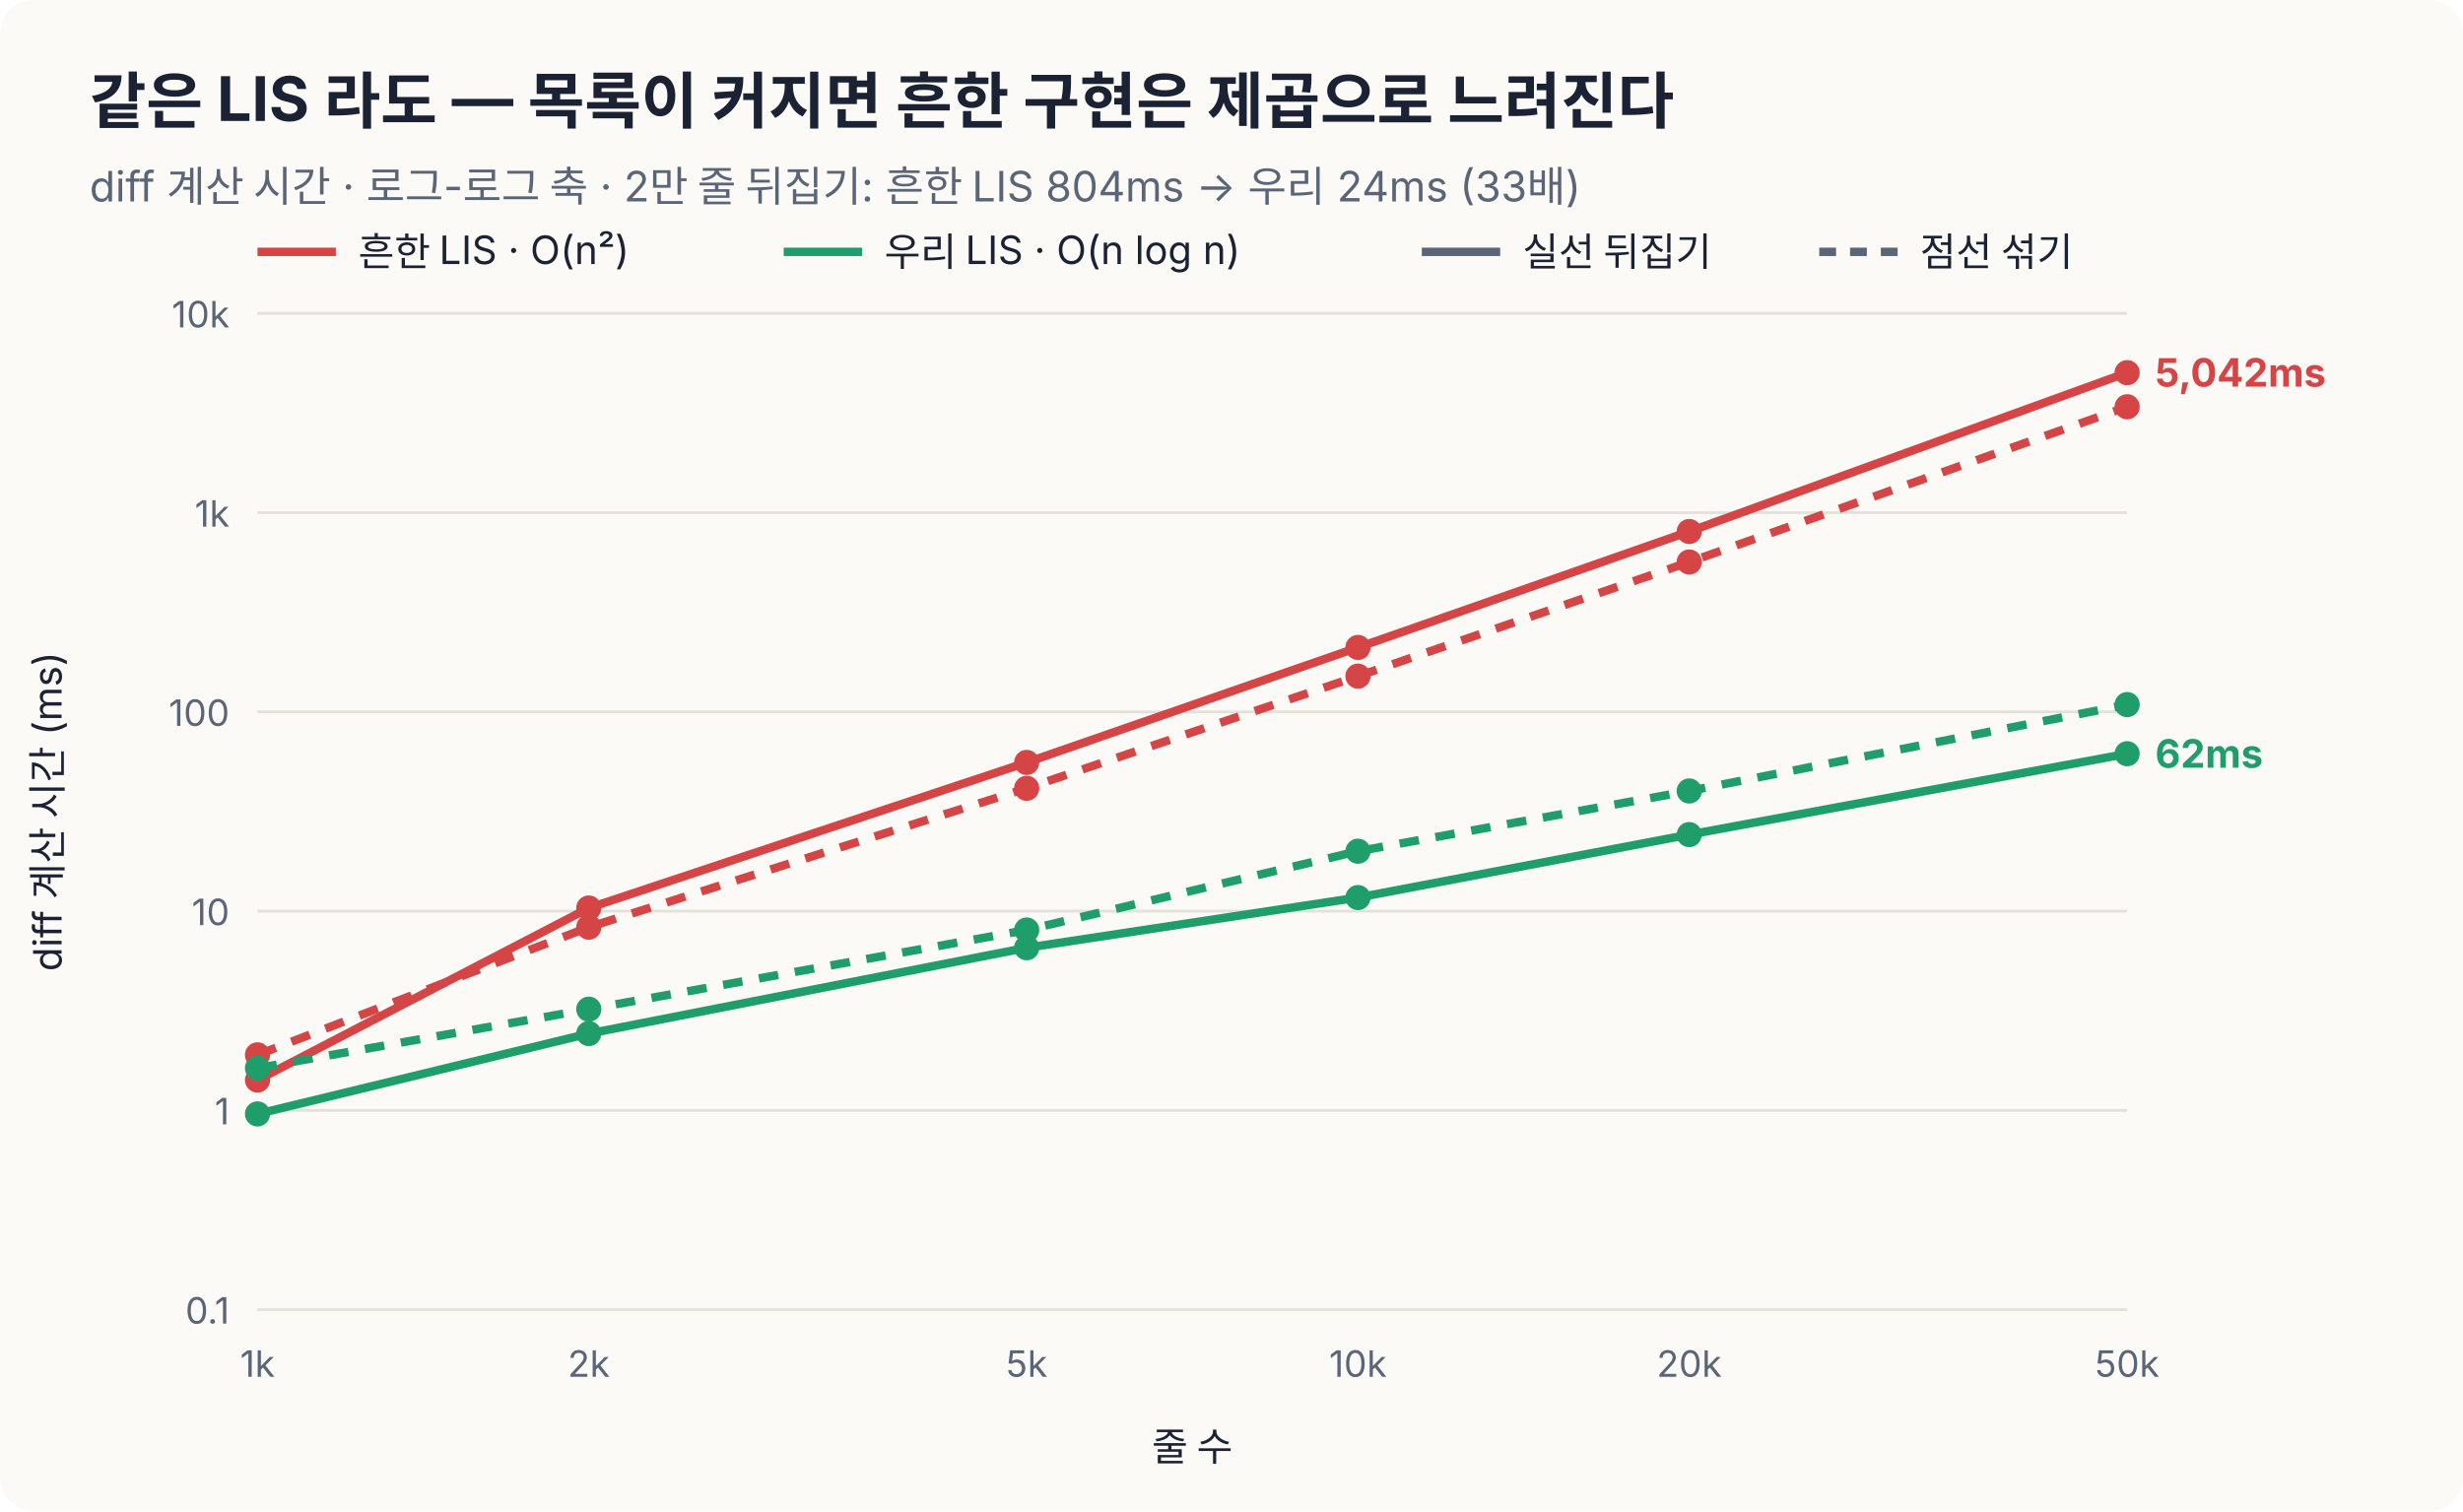
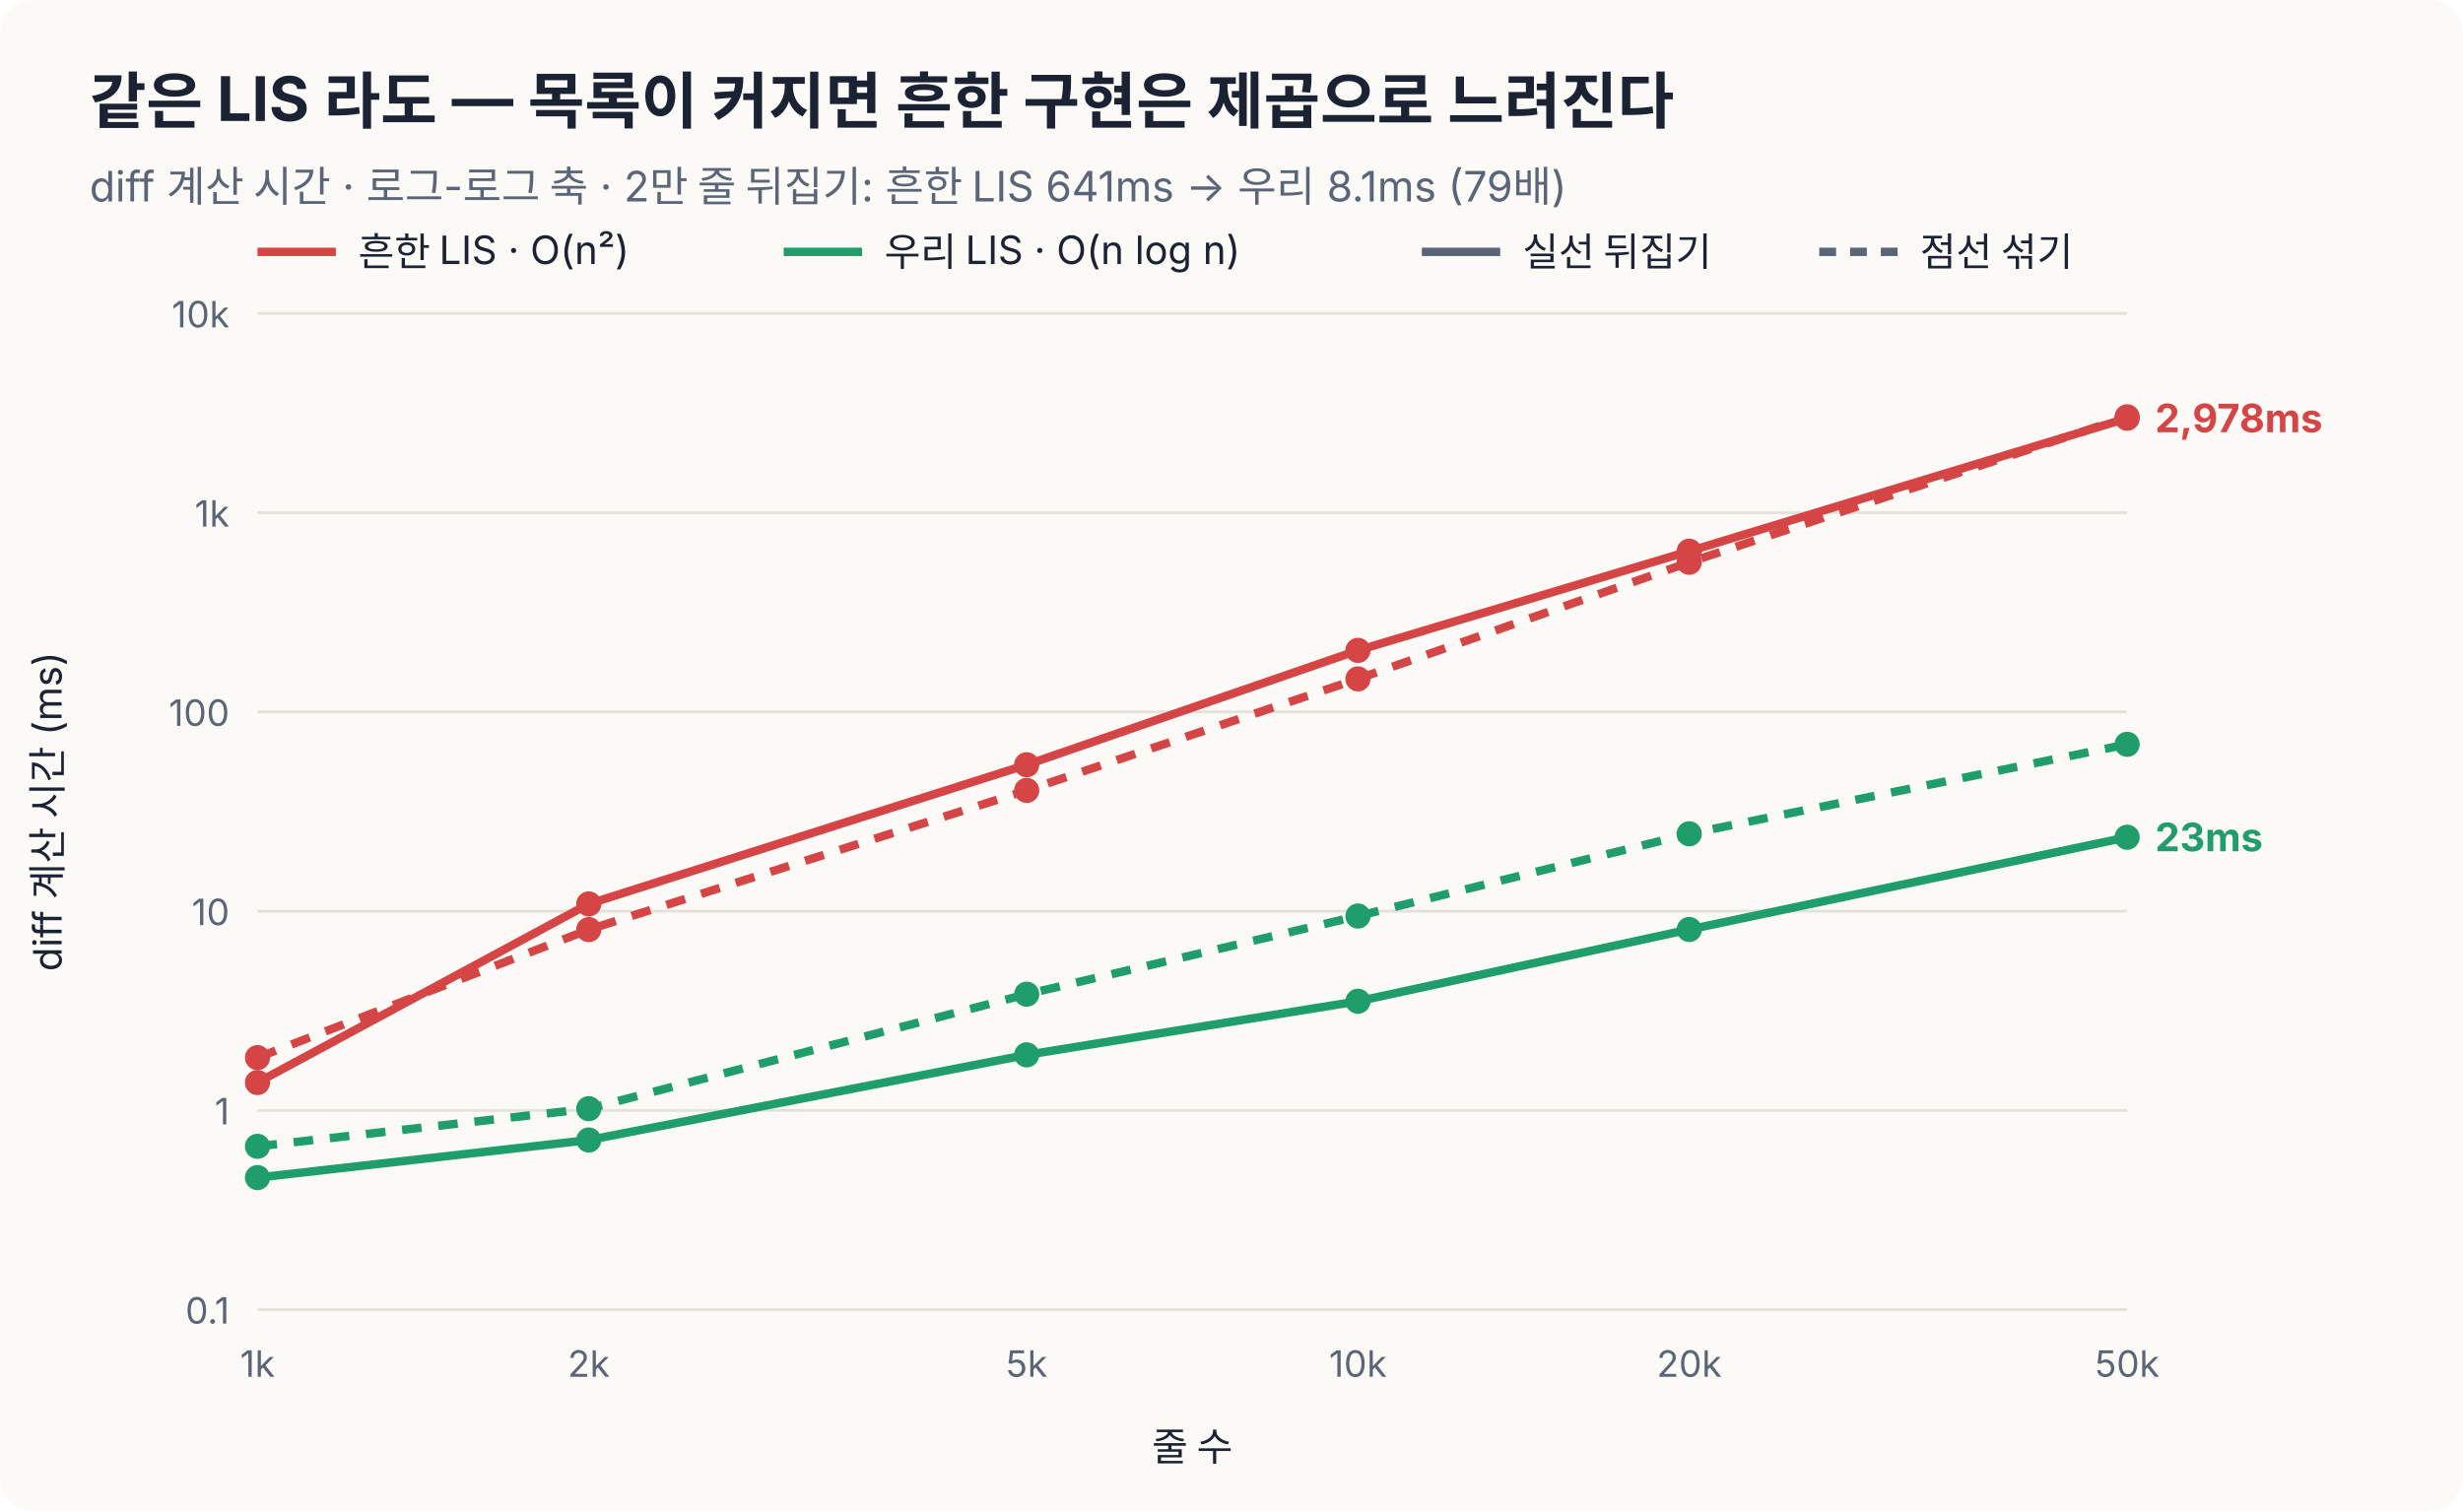
<svg xmlns="http://www.w3.org/2000/svg" viewBox="0 0 880 540" width="880" height="540" font-family="-apple-system, 'Segoe UI', 'Malgun Gothic', 'Apple SD Gothic Neo', sans-serif">
  <rect width="880" height="540" fill="#FBFAF7" rx="12" />
  <text x="32" y="44" font-size="22" font-weight="700" fill="#1A2233">같은 LIS 라도 — 목록이 커지면 흔한 구현은 제곱으로 느려진다</text>
-   <text x="32" y="72" font-size="15" fill="#5A6578">diff 계산 시간 · 로그-로그 축 · 2만 줄 뒤집기: 흔한 LIS 804ms → 우리 24ms (33배)</text>
+   <text x="32" y="72" font-size="15" fill="#5A6578">diff 계산 시간 · 로그-로그 축 · 2만 줄 뒤집기: 흔한 LIS 641ms → 우리 8.1ms (79배)</text>
  <line x1="92" y1="468" x2="760" y2="468" stroke="#E3E1DA" />
  <text x="82" y="473" font-size="13" fill="#5A6578" text-anchor="end">0.1</text>
  <line x1="92" y1="396.8" x2="760" y2="396.8" stroke="#E3E1DA" />
  <text x="82" y="401.8" font-size="13" fill="#5A6578" text-anchor="end">1</text>
  <line x1="92" y1="325.6" x2="760" y2="325.6" stroke="#E3E1DA" />
  <text x="82" y="330.6" font-size="13" fill="#5A6578" text-anchor="end">10</text>
  <line x1="92" y1="254.4" x2="760" y2="254.4" stroke="#E3E1DA" />
  <text x="82" y="259.4" font-size="13" fill="#5A6578" text-anchor="end">100</text>
  <line x1="92" y1="183.2" x2="760" y2="183.2" stroke="#E3E1DA" />
  <text x="82" y="188.2" font-size="13" fill="#5A6578" text-anchor="end">1k</text>
  <line x1="92" y1="112" x2="760" y2="112" stroke="#E3E1DA" />
  <text x="82" y="117" font-size="13" fill="#5A6578" text-anchor="end">10k</text>
  <text x="92" y="492" font-size="13" fill="#5A6578" text-anchor="middle">1k</text>
  <text x="210.359" y="492" font-size="13" fill="#5A6578" text-anchor="middle">2k</text>
  <text x="366.821" y="492" font-size="13" fill="#5A6578" text-anchor="middle">5k</text>
  <text x="485.179" y="492" font-size="13" fill="#5A6578" text-anchor="middle">10k</text>
  <text x="603.538" y="492" font-size="13" fill="#5A6578" text-anchor="middle">20k</text>
  <text x="760" y="492" font-size="13" fill="#5A6578" text-anchor="middle">50k</text>
  <text x="426" y="522" font-size="14" fill="#1A2233" text-anchor="middle">줄 수</text>
  <text x="22" y="290" font-size="14" fill="#1A2233" text-anchor="middle" transform="rotate(-90 22 290)">diff 계산 시간 (ms)</text>
-   <polyline fill="none" stroke="#D64545" stroke-width="3" points="92,385.957 210.359,324.477 366.821,272.462 485.179,231.364 603.538,189.934 760,133.174" />
-   <circle cx="92" cy="385.957" r="4.5" fill="#D64545" />
-   <circle cx="210.359" cy="324.477" r="4.5" fill="#D64545" />
-   <circle cx="366.821" cy="272.462" r="4.5" fill="#D64545" />
-   <circle cx="485.179" cy="231.364" r="4.5" fill="#D64545" />
-   <circle cx="603.538" cy="189.934" r="4.5" fill="#D64545" />
-   <circle cx="760" cy="133.174" r="4.5" fill="#D64545" />
-   <text x="770" y="138.174" font-size="14" font-weight="700" fill="#D64545">5,042ms</text>
-   <polyline fill="none" stroke="#D64545" stroke-width="3" stroke-dasharray="7 6" points="92,376.953 210.359,331.324 366.821,281.692 485.179,241.624 603.538,200.838 760,145.368" />
-   <circle cx="92" cy="376.953" r="4.5" fill="#D64545" />
-   <circle cx="210.359" cy="331.324" r="4.5" fill="#D64545" />
-   <circle cx="366.821" cy="281.692" r="4.5" fill="#D64545" />
-   <circle cx="485.179" cy="241.624" r="4.5" fill="#D64545" />
-   <circle cx="603.538" cy="200.838" r="4.5" fill="#D64545" />
-   <circle cx="760" cy="145.368" r="4.5" fill="#D64545" />
-   <polyline fill="none" stroke="#1F9D6B" stroke-width="3" points="92,398.062 210.359,369.345 366.821,338.684 485.179,320.745 603.538,298.247 760,269.352" />
-   <circle cx="92" cy="398.062" r="4.5" fill="#1F9D6B" />
-   <circle cx="210.359" cy="369.345" r="4.5" fill="#1F9D6B" />
-   <circle cx="366.821" cy="338.684" r="4.5" fill="#1F9D6B" />
-   <circle cx="485.179" cy="320.745" r="4.5" fill="#1F9D6B" />
-   <circle cx="603.538" cy="298.247" r="4.5" fill="#1F9D6B" />
-   <circle cx="760" cy="269.352" r="4.5" fill="#1F9D6B" />
-   <text x="770" y="274.352" font-size="14" font-weight="700" fill="#1F9D6B">62ms</text>
-   <polyline fill="none" stroke="#1F9D6B" stroke-width="3" stroke-dasharray="7 6" points="92,381.692 210.359,360.641 366.821,332.346 485.179,304.182 603.538,282.656 760,251.789" />
-   <circle cx="92" cy="381.692" r="4.5" fill="#1F9D6B" />
-   <circle cx="210.359" cy="360.641" r="4.5" fill="#1F9D6B" />
-   <circle cx="366.821" cy="332.346" r="4.5" fill="#1F9D6B" />
-   <circle cx="485.179" cy="304.182" r="4.5" fill="#1F9D6B" />
-   <circle cx="603.538" cy="282.656" r="4.5" fill="#1F9D6B" />
-   <circle cx="760" cy="251.789" r="4.5" fill="#1F9D6B" />
+   <polyline fill="none" stroke="#D64545" stroke-width="3" points="92,386.841 210.359,323.02 366.821,273.288 485.179,232.409 603.538,196.968 760,149.458" />
+   <circle cx="92" cy="386.841" r="4.5" fill="#D64545" />
+   <circle cx="210.359" cy="323.02" r="4.5" fill="#D64545" />
+   <circle cx="366.821" cy="273.288" r="4.5" fill="#D64545" />
+   <circle cx="485.179" cy="232.409" r="4.5" fill="#D64545" />
+   <circle cx="603.538" cy="196.968" r="4.5" fill="#D64545" />
+   <circle cx="760" cy="149.458" r="4.5" fill="#D64545" />
+   <text x="770" y="154.458" font-size="14" font-weight="700" fill="#D64545">2,978ms</text>
+   <polyline fill="none" stroke="#D64545" stroke-width="3" stroke-dasharray="7 6" points="92,377.945 210.359,332.192 366.821,282.449 485.179,242.599 603.538,200.924 760,148.948" />
+   <circle cx="92" cy="377.945" r="4.5" fill="#D64545" />
+   <circle cx="210.359" cy="332.192" r="4.5" fill="#D64545" />
+   <circle cx="366.821" cy="282.449" r="4.5" fill="#D64545" />
+   <circle cx="485.179" cy="242.599" r="4.5" fill="#D64545" />
+   <circle cx="603.538" cy="200.924" r="4.5" fill="#D64545" />
+   <circle cx="760" cy="148.948" r="4.5" fill="#D64545" />
+   <polyline fill="none" stroke="#1F9D6B" stroke-width="3" points="92,420.812 210.359,407.39 366.821,376.953 485.179,357.798 603.538,332.154 760,299.193" />
+   <circle cx="92" cy="420.812" r="4.5" fill="#1F9D6B" />
+   <circle cx="210.359" cy="407.39" r="4.5" fill="#1F9D6B" />
+   <circle cx="366.821" cy="376.953" r="4.5" fill="#1F9D6B" />
+   <circle cx="485.179" cy="357.798" r="4.5" fill="#1F9D6B" />
+   <circle cx="603.538" cy="332.154" r="4.5" fill="#1F9D6B" />
+   <circle cx="760" cy="299.193" r="4.5" fill="#1F9D6B" />
+   <text x="770" y="304.193" font-size="14" font-weight="700" fill="#1F9D6B">23ms</text>
+   <polyline fill="none" stroke="#1F9D6B" stroke-width="3" stroke-dasharray="7 6" points="92,409.648 210.359,396.188 366.821,355.276 485.179,327.349 603.538,297.955 760,265.982" />
+   <circle cx="92" cy="409.648" r="4.5" fill="#1F9D6B" />
+   <circle cx="210.359" cy="396.188" r="4.5" fill="#1F9D6B" />
+   <circle cx="366.821" cy="355.276" r="4.5" fill="#1F9D6B" />
+   <circle cx="485.179" cy="327.349" r="4.5" fill="#1F9D6B" />
+   <circle cx="603.538" cy="297.955" r="4.5" fill="#1F9D6B" />
+   <circle cx="760" cy="265.982" r="4.5" fill="#1F9D6B" />
  <line x1="92" y1="90" x2="120" y2="90" stroke="#D64545" stroke-width="3" />
  <text x="128" y="95" font-size="14" fill="#1A2233">흔한 LIS · O(n²)</text>
  <line x1="280" y1="90" x2="308" y2="90" stroke="#1F9D6B" stroke-width="3" />
  <text x="316" y="95" font-size="14" fill="#1A2233">우리 LIS · O(n log n)</text>
  <line x1="508" y1="90" x2="536" y2="90" stroke="#5A6578" stroke-width="3" />
  <text x="544" y="95" font-size="14" fill="#1A2233">실선 뒤집기</text>
  <line x1="650" y1="90" x2="678" y2="90" stroke="#5A6578" stroke-width="3" stroke-dasharray="6 5" />
  <text x="686" y="95" font-size="14" fill="#1A2233">점선 섞기</text>
</svg>
